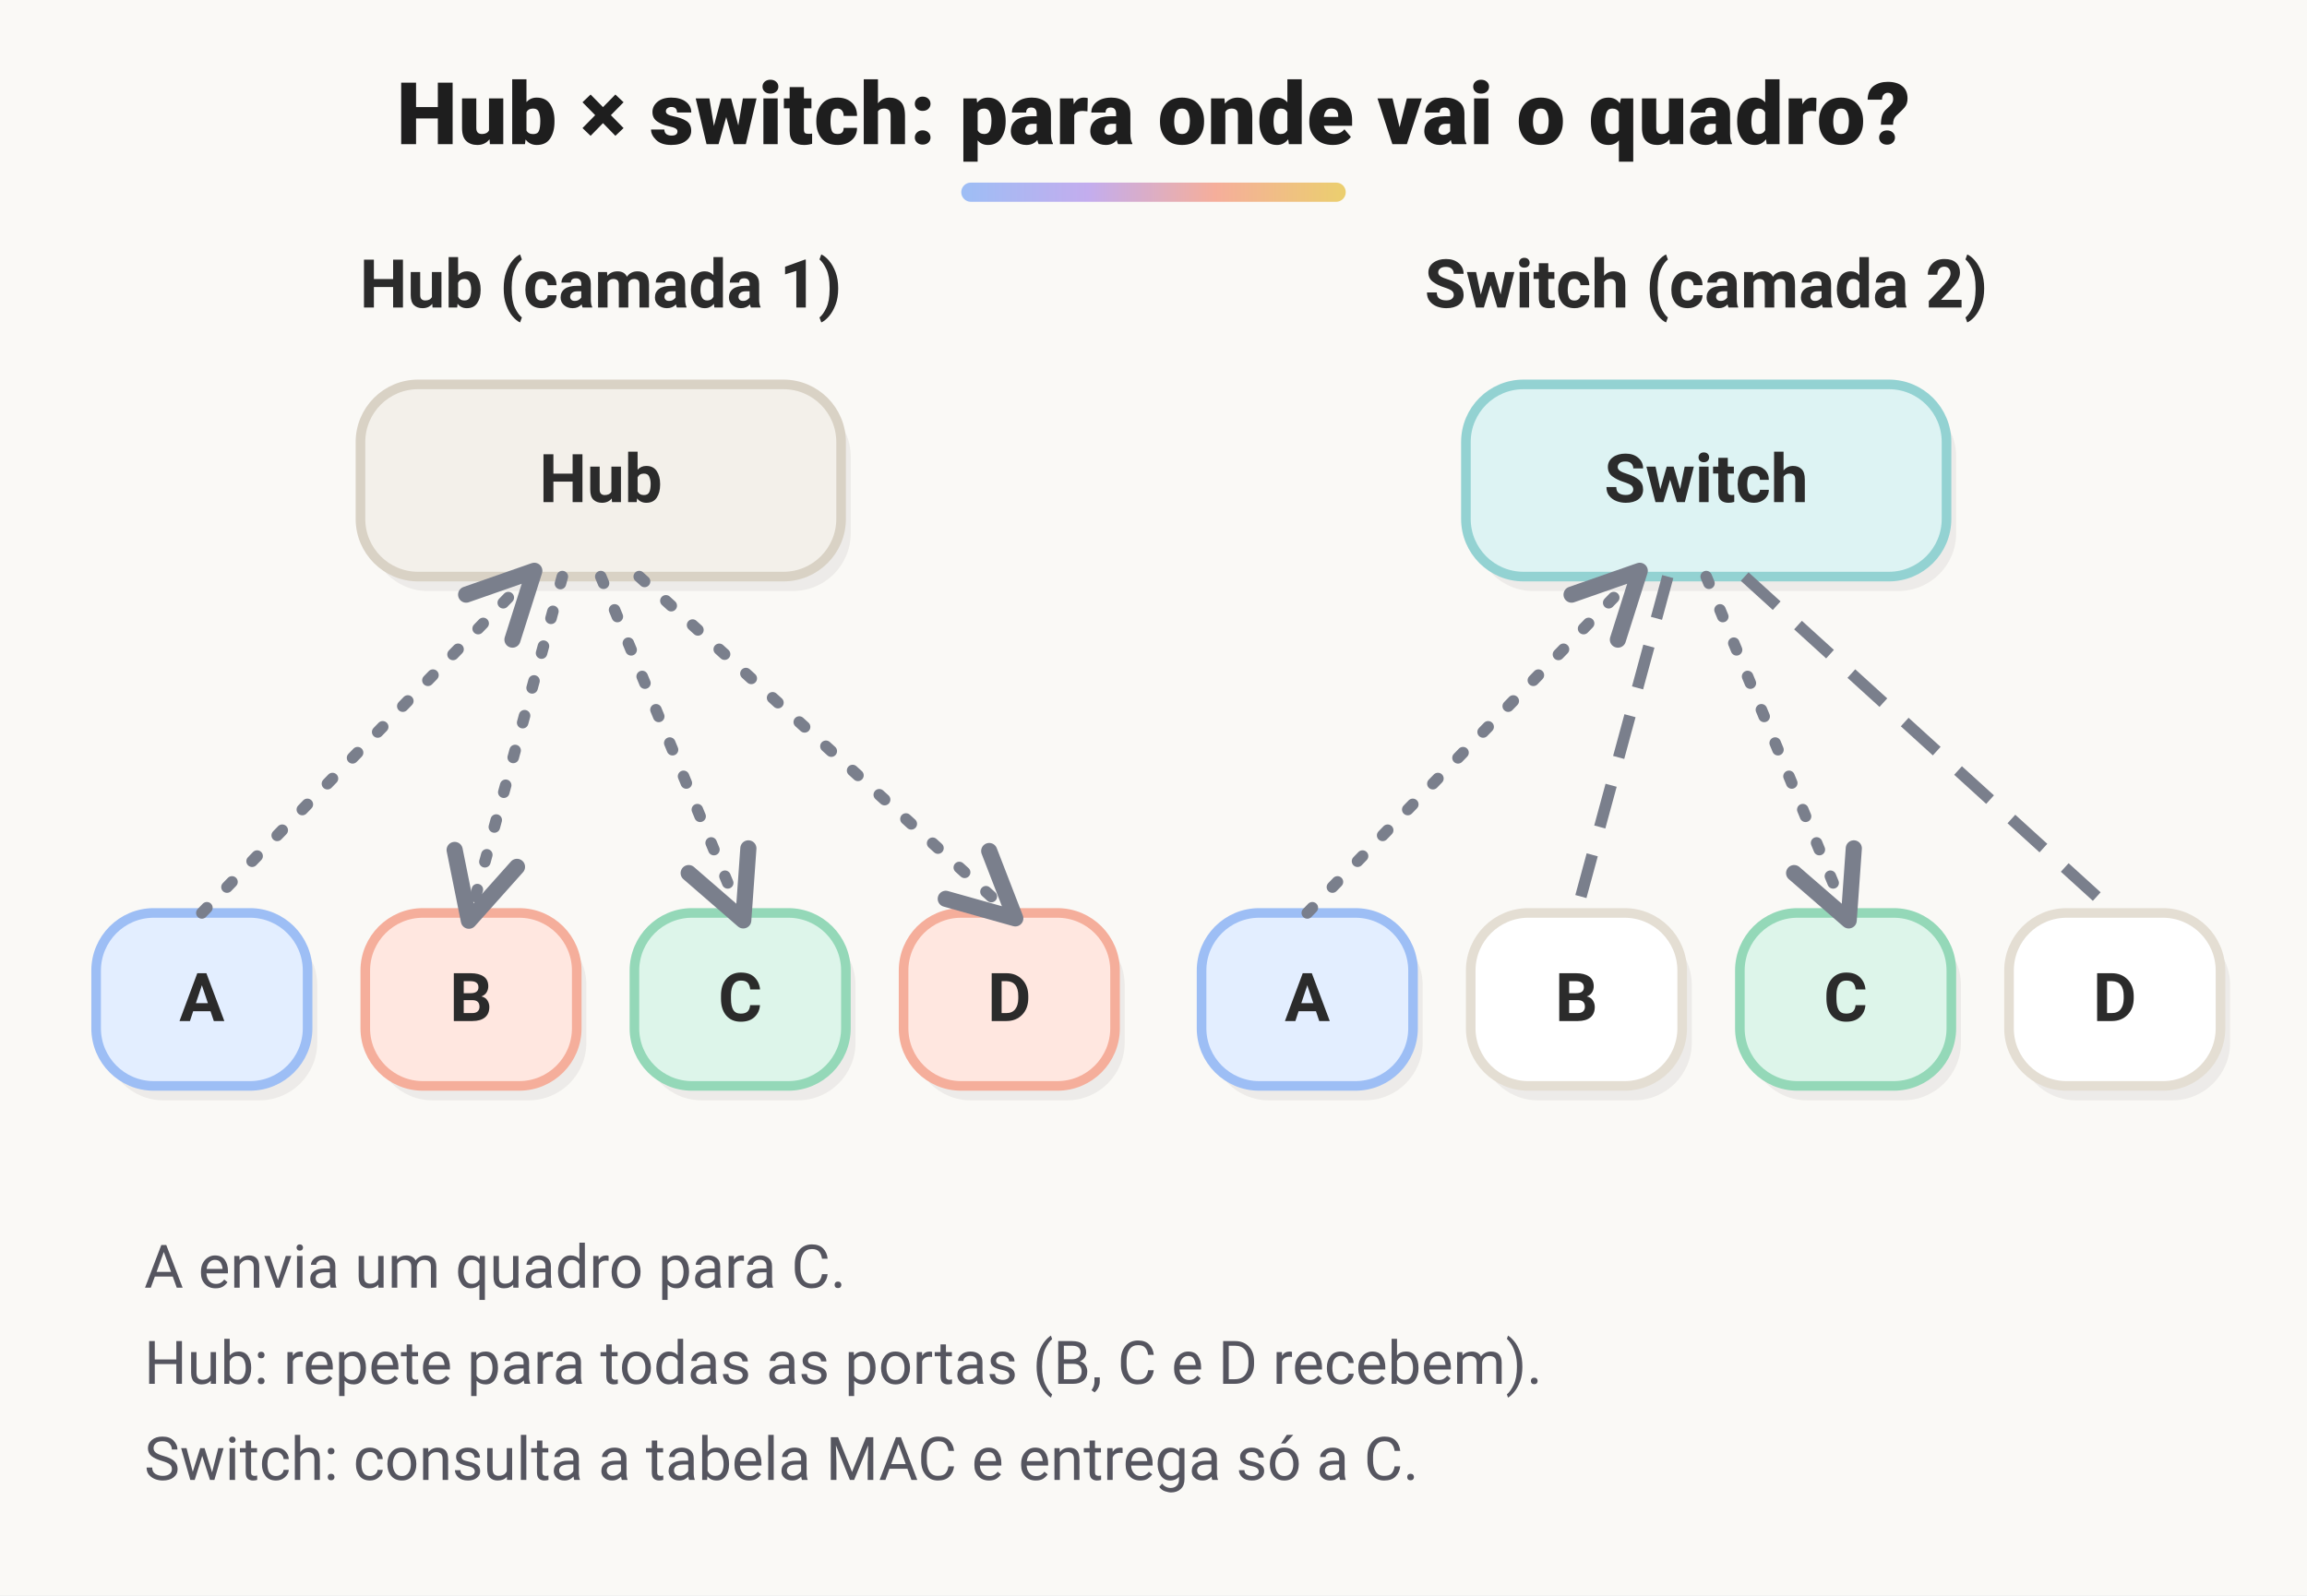
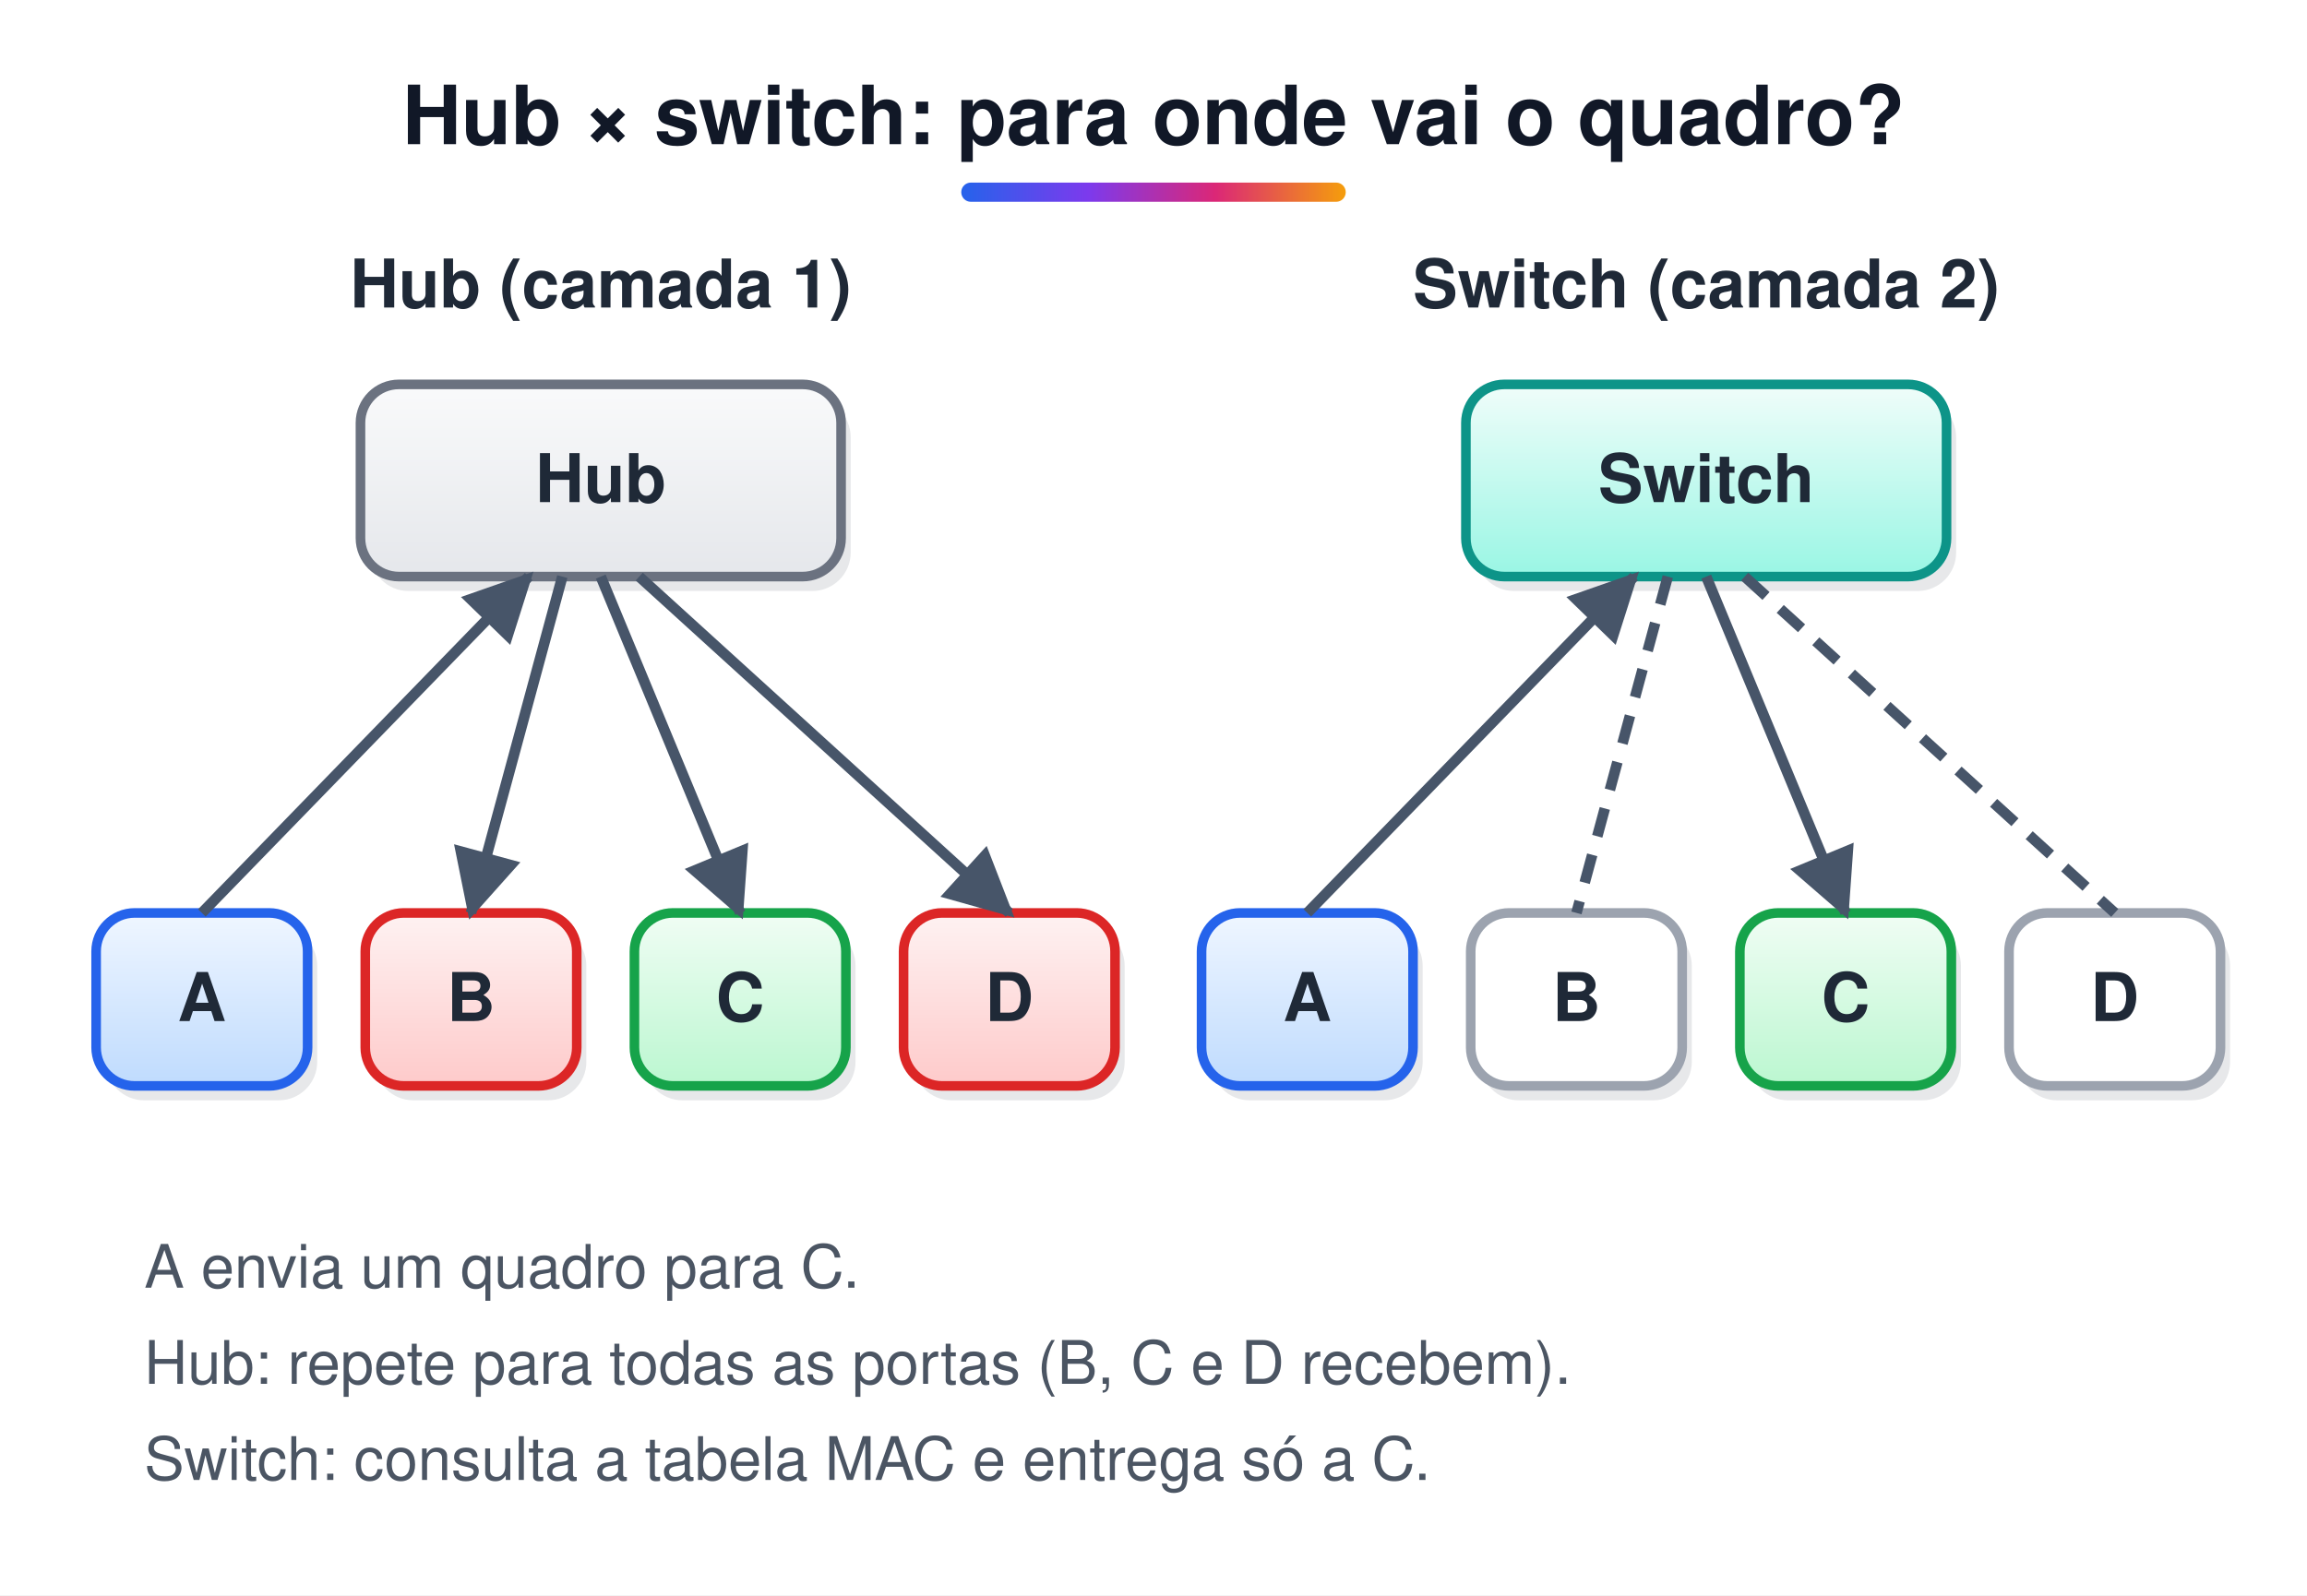
<svg xmlns="http://www.w3.org/2000/svg" width="480" height="332" viewBox="0 0 480 332">
-   <style>text{white-space:pre;font-family:system-ui,-apple-system,'Segoe UI',Roboto,Helvetica,Arial,sans-serif;font-size:14px;fill:#2B2B2B}.t{font-size:18px;font-weight:800;fill:#1E1E1E;letter-spacing:.2px}.b{font-weight:700}.m{font-family:'Courier New',Menlo,Consolas,monospace;font-size:13.5px;font-weight:600}.s{font-size:12.5px;fill:#55555F}.n{font-size:13px;font-style:italic;fill:#55555F}.c{text-anchor:middle}.r{text-anchor:end}.w{fill:#fff}.xB{fill:#E3EEFF;stroke:#9DBEF5}.hB{fill:#2F5FB3;stroke:#2F5FB3}.fB{fill:#2F5FB3}.xG{fill:#DDF5EA;stroke:#94D8B8}.hG{fill:#21835A;stroke:#21835A}.fG{fill:#21835A}.xO{fill:#FFF4CC;stroke:#EBCF6E}.hO{fill:#8A6A00;stroke:#8A6A00}.fO{fill:#8A6A00}.xP{fill:#EEE6FB;stroke:#C3ADEE}.hP{fill:#6B44B8;stroke:#6B44B8}.fP{fill:#6B44B8}.xR{fill:#FFE7E0;stroke:#F5AE9B}.hR{fill:#B4472B;stroke:#B4472B}.fR{fill:#B4472B}.xY{fill:#F3F0EA;stroke:#D9D2C5}.hY{fill:#6F685C;stroke:#6F685C}.fY{fill:#6F685C}.xT{fill:#DDF3F3;stroke:#93D2D2}.hT{fill:#1C7A7A;stroke:#1C7A7A}.fT{fill:#1C7A7A}.xK{fill:#FFE7E0;stroke:#F5AE9B}.hK{fill:#B4472B;stroke:#B4472B}.fK{fill:#B4472B}.xW{fill:#FFFFFF;stroke:#E4DED3}.hW{fill:#8A8478;stroke:#8A8478}.fW{fill:#8A8478}.xZ{fill:#EEE6FB;stroke:#C3ADEE}.hZ{fill:#6B44B8;stroke:#6B44B8}.fZ{fill:#6B44B8}.xV{fill:#FFFFFF;stroke:#E4DED3}.hV{fill:#8A8478;stroke:#8A8478}.fV{fill:#8A8478}rect,ellipse,polygon,circle{stroke-width:2}.l{stroke:#7A7F8C;stroke-width:2.4;fill:none;stroke-dasharray:1.5 6;stroke-linecap:round;stroke-linejoin:round}.d{stroke-dasharray:9 6;stroke-linecap:butt}.sh{fill:#3A3226;opacity:.07;stroke:none}</style>
+   <style>text{white-space:pre;font-family:Helvetica,Arial,sans-serif;font-size:14px;fill:#1F2937}.t{font-size:17px;font-weight:bold;fill:#111827}.b{font-weight:bold}.m{font-family:Menlo,Consolas,monospace;font-size:13px}.s{font-size:12.5px;fill:#4B5563}.n{font-size:13px;font-style:italic;fill:#4B5563}.c{text-anchor:middle}.r{text-anchor:end}.w{fill:#fff}.xB{fill:url(#gB);stroke:#2563EB}.hB{fill:#2563EB;stroke:#2563EB}.fB{fill:#2563EB}.xG{fill:url(#gG);stroke:#16A34A}.hG{fill:#16A34A;stroke:#16A34A}.fG{fill:#16A34A}.xO{fill:url(#gO);stroke:#D97706}.hO{fill:#D97706;stroke:#D97706}.fO{fill:#D97706}.xP{fill:url(#gP);stroke:#7C3AED}.hP{fill:#7C3AED;stroke:#7C3AED}.fP{fill:#7C3AED}.xR{fill:url(#gR);stroke:#DC2626}.hR{fill:#DC2626;stroke:#DC2626}.fR{fill:#DC2626}.xY{fill:url(#gY);stroke:#6B7280}.hY{fill:#6B7280;stroke:#6B7280}.fY{fill:#6B7280}.xT{fill:url(#gT);stroke:#0D9488}.hT{fill:#0D9488;stroke:#0D9488}.fT{fill:#0D9488}.xK{fill:url(#gK);stroke:#DB2777}.hK{fill:#DB2777;stroke:#DB2777}.fK{fill:#DB2777}.xW{fill:url(#gW);stroke:#9CA3AF}.hW{fill:#9CA3AF;stroke:#9CA3AF}.fW{fill:#9CA3AF}.xZ{fill:url(#gZ);stroke:#DDD6FE}.hZ{fill:#DDD6FE;stroke:#DDD6FE}.fZ{fill:#DDD6FE}.xV{fill:url(#gV);stroke:#E5E7EB}.hV{fill:#E5E7EB;stroke:#E5E7EB}.fV{fill:#E5E7EB}rect,ellipse,polygon,circle{stroke-width:2}.l{stroke:#475569;stroke-width:2.2;fill:none}.d{stroke-dasharray:6 4}.sh{fill:#0F172A;opacity:.10;stroke:none}</style>
  <defs>
+     <linearGradient id="gB" x1="0" y1="0" x2="0" y2="1">
+       <stop offset="0" stop-color="#EFF6FF" />
+       <stop offset="1" stop-color="#BFDBFE" />
+     </linearGradient>
+     <linearGradient id="gG" x1="0" y1="0" x2="0" y2="1">
+       <stop offset="0" stop-color="#F0FDF4" />
+       <stop offset="1" stop-color="#BBF7D0" />
+     </linearGradient>
+     <linearGradient id="gO" x1="0" y1="0" x2="0" y2="1">
+       <stop offset="0" stop-color="#FFFBEB" />
+       <stop offset="1" stop-color="#FDE68A" />
+     </linearGradient>
+     <linearGradient id="gP" x1="0" y1="0" x2="0" y2="1">
+       <stop offset="0" stop-color="#F5F3FF" />
+       <stop offset="1" stop-color="#DDD6FE" />
+     </linearGradient>
+     <linearGradient id="gR" x1="0" y1="0" x2="0" y2="1">
+       <stop offset="0" stop-color="#FEF2F2" />
+       <stop offset="1" stop-color="#FECACA" />
+     </linearGradient>
+     <linearGradient id="gY" x1="0" y1="0" x2="0" y2="1">
+       <stop offset="0" stop-color="#F9FAFB" />
+       <stop offset="1" stop-color="#E5E7EB" />
+     </linearGradient>
+     <linearGradient id="gT" x1="0" y1="0" x2="0" y2="1">
+       <stop offset="0" stop-color="#F0FDFA" />
+       <stop offset="1" stop-color="#99F6E4" />
+     </linearGradient>
+     <linearGradient id="gK" x1="0" y1="0" x2="0" y2="1">
+       <stop offset="0" stop-color="#FDF2F8" />
+       <stop offset="1" stop-color="#FBCFE8" />
+     </linearGradient>
+     <linearGradient id="gW" x1="0" y1="0" x2="0" y2="1">
+       <stop offset="0" stop-color="#FFFFFF" />
+       <stop offset="1" stop-color="#FFFFFF" />
+     </linearGradient>
+     <linearGradient id="gZ" x1="0" y1="0" x2="0" y2="1">
+       <stop offset="0" stop-color="#F5F3FF" />
+       <stop offset="1" stop-color="#F5F3FF" />
+     </linearGradient>
+     <linearGradient id="gV" x1="0" y1="0" x2="0" y2="1">
+       <stop offset="0" stop-color="#FFFFFF" />
+       <stop offset="1" stop-color="#FFFFFF" />
+     </linearGradient>
    <linearGradient id="gT0" x1="0" y1="0" x2="1" y2="0">
-       <stop offset="0" stop-color="#9DBEF5" />
-       <stop offset=".33" stop-color="#C3ADEE" />
-       <stop offset=".66" stop-color="#F5AE9B" />
-       <stop offset="1" stop-color="#EBCF6E" />
+       <stop offset="0" stop-color="#2563EB" />
+       <stop offset=".33" stop-color="#7C3AED" />
+       <stop offset=".66" stop-color="#DB2777" />
+       <stop offset="1" stop-color="#F59E0B" />
    </linearGradient>
-     <marker id="a" viewBox="0 0 10 10" refX="8" refY="5" markerWidth="7" markerHeight="7" orient="auto-start-reverse">
-       <path d="M1,1L9,5L1,9" fill="none" stroke="#7A7F8C" stroke-width="2" stroke-linecap="round" stroke-linejoin="round" />
+     <marker id="a" viewBox="0 0 10 10" refX="9" refY="5" markerWidth="6.5" markerHeight="6.5" orient="auto-start-reverse">
+       <path d="M0,0L10,5L0,10z" fill="#475569" />
    </marker>
  </defs>
-   <rect width="100%" height="100%" fill="#FAF9F6" />
+   <rect width="100%" height="100%" fill="#fff" />
  <text x="240.0" y="30" class="t c">Hub × switch: para onde vai o quadro?</text>
  <rect x="200.0" y="38" width="80" height="4" rx="2" fill="url(#gT0)" />
  <text x="125" y="64" class="b c">Hub (camada 1)</text>
-   <rect x="77" y="83" width="100" height="40" rx="12" class="sh" />
-   <rect x="75" y="80" width="100" height="40" rx="12" class="xY" />
+   <rect x="77" y="83" width="100" height="40" rx="8" class="sh" />
+   <rect x="75" y="80" width="100" height="40" rx="8" class="xY" />
  <text x="125.0" y="104.5" class="b c">Hub</text>
-   <rect x="22" y="193" width="44" height="36" rx="12" class="sh" />
-   <rect x="20" y="190" width="44" height="36" rx="12" class="xB" />
+   <rect x="22" y="193" width="44" height="36" rx="8" class="sh" />
+   <rect x="20" y="190" width="44" height="36" rx="8" class="xB" />
  <text x="42.0" y="212.5" class="b c">A</text>
  <path d="M42,190 L110,120" class="l" marker-end="url(#a)" />
-   <rect x="78" y="193" width="44" height="36" rx="12" class="sh" />
-   <rect x="76" y="190" width="44" height="36" rx="12" class="xR" />
+   <rect x="78" y="193" width="44" height="36" rx="8" class="sh" />
+   <rect x="76" y="190" width="44" height="36" rx="8" class="xR" />
  <text x="98.0" y="212.5" class="b c">B</text>
  <path d="M117,120 L98,190" class="l" marker-end="url(#a)" />
-   <rect x="134" y="193" width="44" height="36" rx="12" class="sh" />
-   <rect x="132" y="190" width="44" height="36" rx="12" class="xG" />
+   <rect x="134" y="193" width="44" height="36" rx="8" class="sh" />
+   <rect x="132" y="190" width="44" height="36" rx="8" class="xG" />
  <text x="154.0" y="212.5" class="b c">C</text>
  <path d="M125,120 L154,190" class="l" marker-end="url(#a)" />
-   <rect x="190" y="193" width="44" height="36" rx="12" class="sh" />
-   <rect x="188" y="190" width="44" height="36" rx="12" class="xR" />
+   <rect x="190" y="193" width="44" height="36" rx="8" class="sh" />
+   <rect x="188" y="190" width="44" height="36" rx="8" class="xR" />
  <text x="210.0" y="212.5" class="b c">D</text>
  <path d="M133,120 L210,190" class="l" marker-end="url(#a)" />
  <text x="355" y="64" class="b c">Switch (camada 2)</text>
-   <rect x="307" y="83" width="100" height="40" rx="12" class="sh" />
-   <rect x="305" y="80" width="100" height="40" rx="12" class="xT" />
+   <rect x="307" y="83" width="100" height="40" rx="8" class="sh" />
+   <rect x="305" y="80" width="100" height="40" rx="8" class="xT" />
  <text x="355.0" y="104.5" class="b c">Switch</text>
-   <rect x="252" y="193" width="44" height="36" rx="12" class="sh" />
-   <rect x="250" y="190" width="44" height="36" rx="12" class="xB" />
+   <rect x="252" y="193" width="44" height="36" rx="8" class="sh" />
+   <rect x="250" y="190" width="44" height="36" rx="8" class="xB" />
  <text x="272.0" y="212.5" class="b c">A</text>
  <path d="M272,190 L340,120" class="l" marker-end="url(#a)" />
-   <rect x="308" y="193" width="44" height="36" rx="12" class="sh" />
-   <rect x="306" y="190" width="44" height="36" rx="12" class="xW" />
+   <rect x="308" y="193" width="44" height="36" rx="8" class="sh" />
+   <rect x="306" y="190" width="44" height="36" rx="8" class="xW" />
  <text x="328.0" y="212.5" class="b c">B</text>
  <path d="M347,120 L328,190" class="l d" />
-   <rect x="364" y="193" width="44" height="36" rx="12" class="sh" />
-   <rect x="362" y="190" width="44" height="36" rx="12" class="xG" />
+   <rect x="364" y="193" width="44" height="36" rx="8" class="sh" />
+   <rect x="362" y="190" width="44" height="36" rx="8" class="xG" />
  <text x="384.0" y="212.5" class="b c">C</text>
  <path d="M355,120 L384,190" class="l" marker-end="url(#a)" />
-   <rect x="420" y="193" width="44" height="36" rx="12" class="sh" />
-   <rect x="418" y="190" width="44" height="36" rx="12" class="xW" />
+   <rect x="420" y="193" width="44" height="36" rx="8" class="sh" />
+   <rect x="418" y="190" width="44" height="36" rx="8" class="xW" />
  <text x="440.0" y="212.5" class="b c">D</text>
  <path d="M363,120 L440,190" class="l d" />
  <text x="30" y="268" class="s">A envia um quadro para C.</text>
  <text x="30" y="288" class="s">Hub: repete para todas as portas (B, C e D recebem).</text>
  <text x="30" y="308" class="s">Switch: consulta a tabela MAC e entrega só a C.</text>
</svg>
